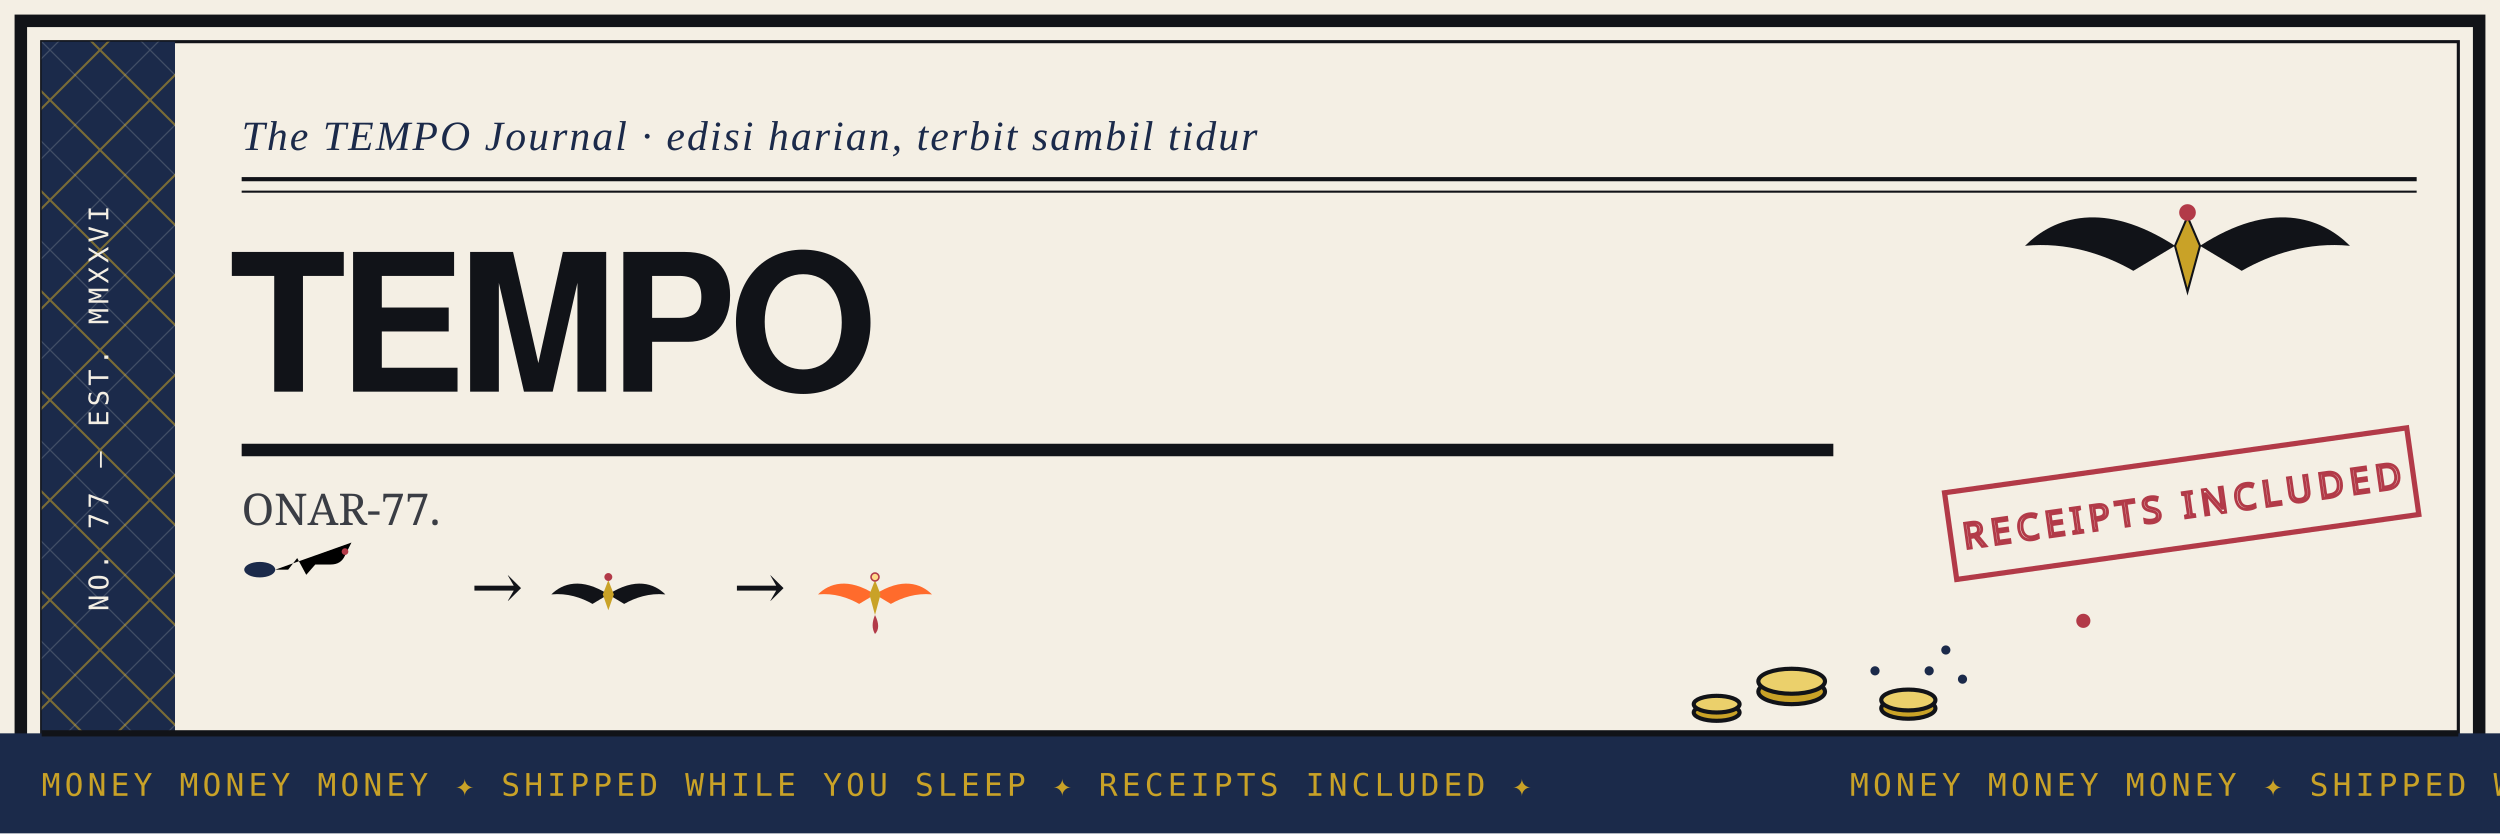
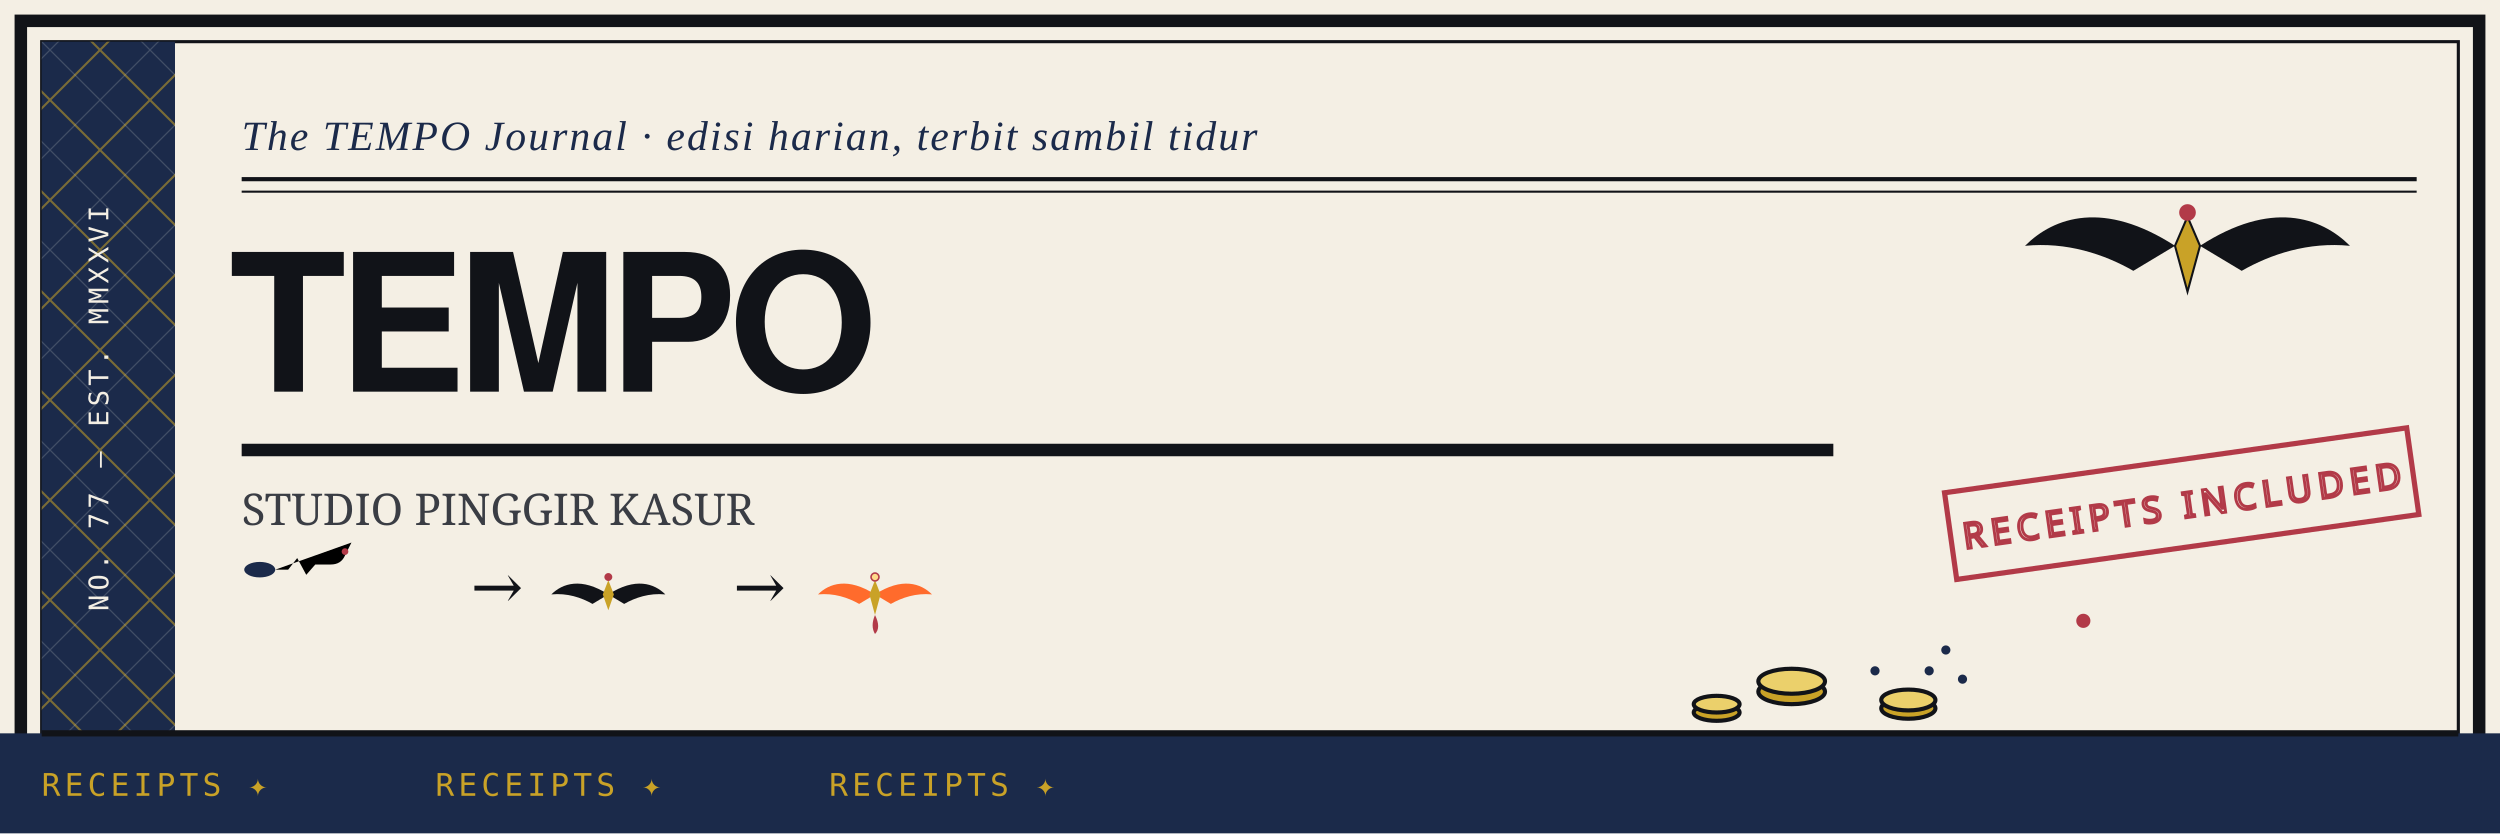
- <svg xmlns="http://www.w3.org/2000/svg" width="1200" height="400" viewBox="0 0 1200 400" role="img" aria-label="TEMPO — ONAR-77. ONAR-77.">
+ <svg xmlns="http://www.w3.org/2000/svg" width="1200" height="400" viewBox="0 0 1200 400" role="img" aria-label="TEMPO — ONAR-77. STUDIO PINGGIR KASUR">
  <defs>
    <style>
      .paper { fill: #F4EFE4; }
      .hair  { stroke: #111318; fill: none; }
      .kicker { font-family: Georgia, "Times New Roman", serif; font-style: italic;
                font-size: 20px; letter-spacing: 1px; fill: #1B2A4A; }
      .title { font-family: "Arial Black", "Helvetica Neue", Impact, sans-serif;
                font-weight: 900; font-size: 92px; letter-spacing: -4px; fill: #111318; }
      .sub   { font-family: Georgia, serif; font-size: 21px; fill: #3a3d44; }
      .mono  { font-family: ui-monospace, Menlo, monospace; font-size: 13px;
                letter-spacing: 2px; fill: #1B2A4A; }
      .arr   { font-family: Georgia, serif; font-size: 30px; fill: #111318; }
      .stamp { font-family: "Arial Black", Impact, sans-serif; font-size: 17px;
                letter-spacing: 3px; fill: none; stroke: #B23A48; stroke-width: 1.4; }
      .ticker{ font-family: ui-monospace, Menlo, monospace; font-size: 15px;
                letter-spacing: 2px; fill: #C9A227; }
      /* — animations (CSS keyframes run inside GitHub's img render) — */
      @keyframes blink { 0%,49% {opacity:1} 50%,100% {opacity:0} }
      @keyframes rise  { 0%,100% {transform:translateY(0)} 50% {transform:translateY(-14px)} }
      @keyframes flapL { 0%,100% {transform:rotate(0deg)} 50% {transform:rotate(-16deg)} }
      @keyframes flapR { 0%,100% {transform:rotate(0deg)} 50% {transform:rotate(16deg)} }
-       @keyframes scroll { 0% {transform:translateX(0)} 100% {transform:translateX(-868px)} }
+       @keyframes scroll { 0% {transform:translateX(0)} 100% {transform:translateX(-189px)} }
      @keyframes wig   { 0%,100% {transform:rotate(-2deg)} 50% {transform:rotate(2deg)} }
      @keyframes draw  { to {stroke-dashoffset: 0;} }
      .cursor { animation: blink 1.1s steps(1) infinite; }
      @keyframes sting { 0%,70%,100% {rotate:0deg} 80% {rotate:-8deg} 90% {rotate:4deg} }
      @keyframes flap  { 0%,100% {scale:1 1} 50% {scale:1 .72} }
      @keyframes rise  { 0%,100% {translate:0 0} 50% {translate:0 -6px} }
      @keyframes chase { 0%,55%,100% {opacity:.25} 25% {opacity:1} }
      .scorp2,.eagle2,.phx2 { transform-box: fill-box; }
      .scorp2 { transform-origin: 20% 80%; animation: sting 3s ease-in-out infinite; }
      .eagle2 { transform-origin: center; animation: flap 1.9s ease-in-out infinite; }
      .phx2   { transform-origin: center bottom; animation: flap 1.5s ease-in-out infinite, rise 3.2s ease-in-out infinite; }
      .arr2   { animation: chase 2.4s linear infinite; }
      .arr2b  { animation-delay: .5s; }
      .phoenix { transform-origin: 1050px 118px; animation: rise 3.2s ease-in-out infinite; }
      .wL { transform-origin: 1044px 118px; animation: flapL 1.6s ease-in-out infinite; }
      .wR { transform-origin: 1056px 118px; animation: flapR 1.6s ease-in-out infinite; }
      .tape  { animation: scroll 12s linear infinite; }
      .scorp { stroke-dasharray: 220; stroke-dashoffset: 220;
               animation: draw 4s ease-out 0.4s forwards; }
      .coin  { transform-box: fill-box; transform-origin: center; animation: wig 2.4s ease-in-out infinite; }
      .coin2 { animation-delay: .6s; } .coin3 { animation-delay: 1.2s; }
    </style>
    <pattern id="argyle" width="48" height="48" patternUnits="userSpaceOnUse">
      <rect width="48" height="48" fill="#1B2A4A" />
      <path d="M24 0 L48 24 L24 48 L0 24 Z" fill="none" stroke="#C9A227" stroke-width="1" opacity=".55" />
      <path d="M0 0 L48 48 M48 0 L0 48" stroke="#F4EFE4" stroke-width=".6" opacity=".18" />
    </pattern>
    <clipPath id="tapeclip">
      <rect x="0" y="352" width="1200" height="48" />
    </clipPath>
  </defs>
  <rect width="1200" height="400" class="paper" />
  <rect x="10" y="10" width="1180" height="380" class="hair" stroke-width="6" />
  <rect x="20" y="20" width="1160" height="360" class="hair" stroke-width="1.5" />
  <rect x="20" y="20" width="64" height="332" fill="url(#argyle)" />
  <text x="52" y="196" transform="rotate(-90 52 196)" text-anchor="middle" class="mono" style="fill:#F4EFE4">NO. 77 — EST. MMXXVI</text>
  <text x="116" y="72" class="kicker">The TEMPO Journal · edisi harian, terbit sambil tidur</text>
  <line x1="116" y1="86" x2="1160" y2="86" class="hair" stroke-width="2" />
  <line x1="116" y1="92" x2="1160" y2="92" class="hair" stroke-width="1" />
  <text x="110" y="188" class="title">TEMPO</text>
  <line x1="116" y1="216" x2="880" y2="216" class="hair" stroke-width="6" />
-   <text x="116" y="252" class="sub">ONAR-77.</text>
+   <text x="116" y="252" class="sub">STUDIO PINGGIR KASUR</text>
  <g class="scorp2" transform="translate(116,266) scale(.62)"> fill="none" stroke="#1B2A4A" stroke-width="3.4" stroke-linecap="round"&gt;
    <ellipse cx="14" cy="12" rx="12" ry="6" fill="#1B2A4A" stroke="none" />
    <path d="M26 12 h10 l7 -9 l7 13 l7 -8 h12 q8 0 11 -7 l5 -10" />
    <circle cx="80" cy="-2" r="2.6" fill="#B23A48" stroke="none" />
    <path d="M-2 20 l-8 8 M6 22 l-3 9 M16 21 l3 9 M26 19 l8 8" />
  </g>
  <text x="226" y="292" class="arr arr2">→</text>
  <g class="eagle2" transform="translate(292,280) scale(.38)">
    <path d="M0 14 C-34 -8 -58 0 -72 14 C-52 12 -34 18 -20 26 Z" fill="#111318" />
    <path d="M0 14 C34 -8 58 0 72 14 C52 12 34 18 20 26 Z" fill="#111318" />
    <path d="M0 -4 L7 14 L0 34 L-7 14 Z" fill="#C9A227" />
    <circle cx="0" cy="-8" r="5" fill="#B23A48" />
  </g>
  <text x="352" y="292" class="arr arr2 arr2b">→</text>
  <g class="phx2" transform="translate(420,280) scale(.38)">
    <path d="M0 14 C-34 -8 -58 0 -72 14 C-52 12 -34 18 -20 26 Z" fill="#FF6B2C" />
    <path d="M0 14 C34 -8 58 0 72 14 C52 12 34 18 20 26 Z" fill="#FF6B2C" />
    <path d="M0 -4 L7 14 L0 40 L-7 14 Z" fill="#C9A227" />
    <path d="M0 40 q-6 14 0 24 q8 -8 0 -24" fill="#B23A48" stroke="none" />
    <circle cx="0" cy="-8" r="5" fill="#FFD98A" stroke="#B23A48" stroke-width="2" />
  </g>
  <g transform="rotate(-8 1010 250)">
    <rect x="936" y="226" width="224" height="42" fill="none" stroke="#B23A48" stroke-width="2.5" />
    <text x="1048" y="254" text-anchor="middle" class="stamp">RECEIPTS INCLUDED</text>
  </g>
  <g class="phoenix">
    <g class="wL">
      <path d="M1044 118 C1010 96 986 104 972 118 C992 116 1010 122 1024 130 Z" fill="#111318" />
    </g>
    <g class="wR">
      <path d="M1056 118 C1090 96 1114 104 1128 118 C1108 116 1090 122 1076 130 Z" fill="#111318" />
    </g>
    <path d="M1050 104 L1056 118 L1050 140 L1044 118 Z" fill="#C9A227" stroke="#111318" />
    <circle cx="1050" cy="102" r="4" fill="#B23A48" />
  </g>
  <g class="scorp" stroke="#1B2A4A" stroke-width="2" fill="none" stroke-linecap="round">
    <path d="M900 322 h26 l8 -10 l8 14 l8 -8 h30 q10 0 14 -8 l6 -12" />
  </g>
  <g fill="#B23A48">
    <circle cx="1000" cy="298" r="3.4" />
  </g>
  <g fill="#1B2A4A">
    <circle cx="900" cy="322" r="2.2" />
    <circle cx="926" cy="322" r="2.2" />
    <circle cx="934" cy="312" r="2.2" />
    <circle cx="942" cy="326" r="2.2" />
  </g>
  <g stroke="#111318" stroke-width="2">
    <g class="coin">
      <ellipse cx="860" cy="332" rx="16" ry="6" fill="#C9A227" />
      <ellipse cx="860" cy="327" rx="16" ry="6" fill="#EBD06B" />
    </g>
    <g class="coin coin2">
      <ellipse cx="916" cy="340" rx="13" ry="5" fill="#C9A227" />
      <ellipse cx="916" cy="336" rx="13" ry="5" fill="#EBD06B" />
    </g>
    <g class="coin coin3">
      <ellipse cx="824" cy="342" rx="11" ry="4" fill="#C9A227" />
      <ellipse cx="824" cy="338" rx="11" ry="4" fill="#EBD06B" />
    </g>
  </g>
  <g clip-path="url(#tapeclip)">
    <rect x="0" y="352" width="1200" height="48" fill="#1B2A4A" />
    <g class="tape">
-       <text x="20" y="382" class="ticker">MONEY MONEY MONEY  ✦  SHIPPED WHILE YOU SLEEP  ✦  RECEIPTS INCLUDED  ✦  </text>
-       <text x="888" y="382" class="ticker">MONEY MONEY MONEY  ✦  SHIPPED WHILE YOU SLEEP  ✦  RECEIPTS INCLUDED  ✦  </text>
-       <text x="1756" y="382" class="ticker">MONEY MONEY MONEY  ✦  SHIPPED WHILE YOU SLEEP  ✦  RECEIPTS INCLUDED  ✦  </text>
+       <text x="20" y="382" class="ticker">RECEIPTS  ✦  </text>
+       <text x="209" y="382" class="ticker">RECEIPTS  ✦  </text>
+       <text x="398" y="382" class="ticker">RECEIPTS  ✦  </text>
    </g>
  </g>
  <line x1="20" y1="352" x2="1180" y2="352" stroke="#111318" stroke-width="3" />
</svg>
